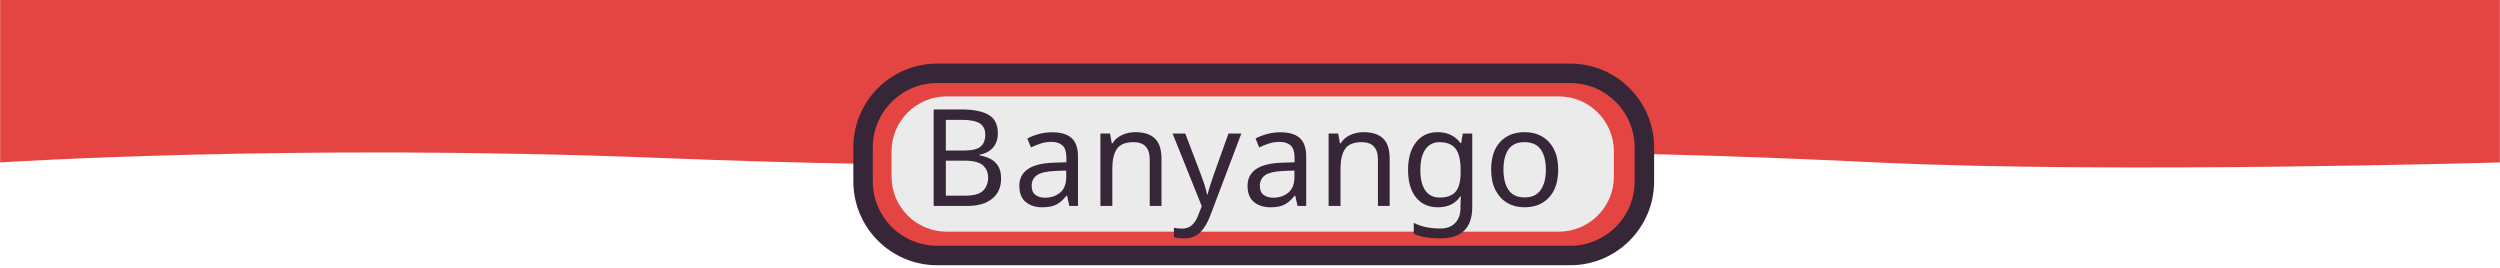
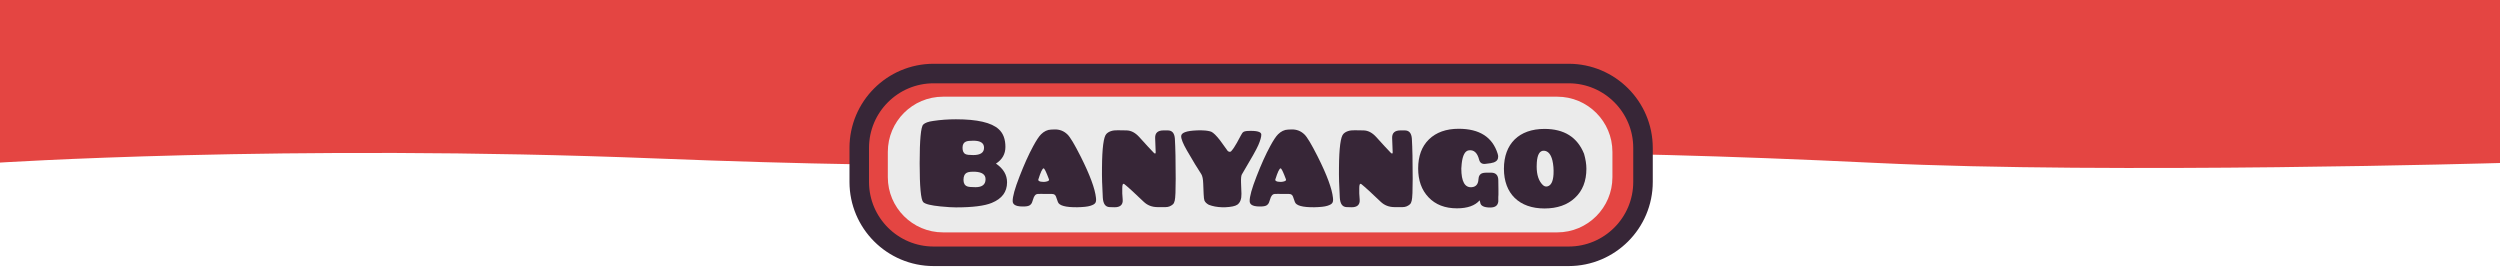
- <svg xmlns="http://www.w3.org/2000/svg" width="100%" height="100%" viewBox="0 0 1926 206" version="1.1" xml:space="preserve" style="fill-rule:evenodd;clip-rule:evenodd;stroke-linecap:round;stroke-linejoin:round;stroke-miterlimit:1.5;">
+ <svg xmlns="http://www.w3.org/2000/svg" width="100%" height="100%" viewBox="0 0 1920 205" version="1.1" xml:space="preserve" style="fill-rule:evenodd;clip-rule:evenodd;stroke-linecap:round;stroke-linejoin:round;stroke-miterlimit:1.5;">
  <g>
-     <path d="M1925.92,-69.238l-1925.81,0l0,194.395c0,0 223.442,-14.764 509.285,-3.44c462.963,18.343 456.251,-19.764 937.084,3.44c180.252,8.698 479.441,0 479.441,0l0,-194.395Z" style="fill:#e44542;" />
    <g>
-       <path d="M1266.83,113.591c0,-31.521 -25.591,-57.112 -57.112,-57.112l-487.702,0c-31.52,0 -57.111,25.591 -57.111,57.112l0,26.131c0,31.521 25.591,57.112 57.111,57.112l487.702,0c31.521,0 57.112,-25.591 57.112,-57.112l0,-26.131Z" style="fill:#e44542;" />
+       <path d="M1920.92,-69.238l-1925.81,0l0,194.395c0,0 223.442,-14.764 509.285,-3.44c462.963,18.343 456.251,-19.764 937.084,3.44c180.252,8.698 479.441,0 479.441,0l0,-194.395Z" style="fill:#e44542;" />
+     </g>
+     <g>
+       <path d="M1261.83,113.591c0,-31.521 -25.591,-57.112 -57.112,-57.112l-487.702,0c-31.52,0 -57.111,25.591 -57.111,57.112l0,26.131c0,31.521 25.591,57.112 57.111,57.112l487.702,0c31.521,0 57.112,-25.591 57.112,-57.112l0,-26.131Z" style="fill:#e44542;" />
      <clipPath id="_clip1">
-         <path d="M1266.83,113.591c0,-31.521 -25.591,-57.112 -57.112,-57.112l-487.702,0c-31.52,0 -57.111,25.591 -57.111,57.112l0,26.131c0,31.521 25.591,57.112 57.111,57.112l487.702,0c31.521,0 57.112,-25.591 57.112,-57.112l0,-26.131Z" />
+         <path d="M1261.83,113.591c0,-31.521 -25.591,-57.112 -57.112,-57.112l-487.702,0c-31.52,0 -57.111,25.591 -57.111,57.112l0,26.131c0,31.521 25.591,57.112 57.111,57.112l487.702,0c31.521,0 57.112,-25.591 57.112,-57.112l0,-26.131Z" />
      </clipPath>
      <g clip-path="url(#_clip1)">
-         <path d="M1243.34,116.662c0,-23.402 -19,-42.402 -42.403,-42.402l-471.687,0c-23.403,0 -42.403,19 -42.403,42.402l0,19.401c0,23.403 19,42.403 42.403,42.403l471.687,0c23.403,0 42.403,-19 42.403,-42.403l0,-19.401Z" style="fill:#ebebeb;" />
+         <path d="M1238.34,116.662c0,-23.402 -19,-42.402 -42.403,-42.402l-471.687,0c-23.403,0 -42.403,19 -42.403,42.402l0,19.401c0,23.403 19,42.403 42.403,42.403l471.687,0c23.403,0 42.403,-19 42.403,-42.403l0,-19.401Z" style="fill:#ebebeb;" />
      </g>
-       <path d="M1266.83,113.591c0,-31.521 -25.591,-57.112 -57.112,-57.112l-487.702,0c-31.52,0 -57.111,25.591 -57.111,57.112l0,26.131c0,31.521 25.591,57.112 57.111,57.112l487.702,0c31.521,0 57.112,-25.591 57.112,-57.112l0,-26.131Z" style="fill:none;stroke:#372637;stroke-width:15px;" />
-       <text x="709.194px" y="158.644px" style="font-family:'Pusab';font-size:104.087px;fill:#372637;">B<tspan x="780.525px 849.121px 910.036px 962.535px 1031.13px 1092.05px 1157.91px " y="158.644px 158.644px 158.644px 158.644px 158.644px 158.644px 158.644px ">anyango</tspan>
-       </text>
+       <path d="M1261.83,113.591c0,-31.521 -25.591,-57.112 -57.112,-57.112l-487.702,0c-31.52,0 -57.111,25.591 -57.111,57.112l0,26.131c0,31.521 25.591,57.112 57.111,57.112l487.702,0c31.521,0 57.112,-25.591 57.112,-57.112l0,-26.131Z" style="fill:none;stroke:#372637;stroke-width:15px;" />
+       <g>
+         <path d="M773.421,140.013c0,-5.725 -2.841,-10.513 -8.522,-14.364c4.84,-3.123 7.259,-7.39 7.259,-12.803c0,-5.933 -1.683,-10.512 -5.155,-13.635c-5.576,-5.1 -16.518,-7.598 -32.825,-7.598c-5.997,0 -11.783,0.416 -17.359,1.249c-3.893,0.52 -6.418,1.457 -7.786,2.81c-1.788,1.769 -2.735,11.762 -2.735,29.769c0,18.007 0.947,27.895 2.735,29.769c1.579,1.561 5.997,2.602 13.362,3.33c5.155,0.521 9.153,0.729 11.783,0.729c12.73,0 21.883,-1.145 27.46,-3.435c7.89,-3.227 11.783,-8.431 11.783,-15.821Zm-33.456,-1.874c0,-2.81 0.841,-4.579 2.63,-5.516c1.262,-0.625 3.366,-0.833 6.418,-0.729c5.26,0.312 7.89,2.186 7.89,5.725c0,4.059 -2.525,6.141 -7.68,6.141c-3.262,0 -5.366,-0.208 -6.418,-0.624c-1.893,-0.729 -2.84,-2.394 -2.84,-4.997Zm7.575,-30.081c5.47,0 8.206,1.77 8.206,5.413c0,3.747 -2.736,5.621 -8.312,5.621c-2.945,0 -4.944,-0.209 -5.891,-0.729c-1.578,-0.729 -2.315,-2.394 -2.315,-4.892c0,-2.394 0.842,-3.955 2.525,-4.684c1.052,-0.52 2.946,-0.729 5.787,-0.729Z" style="fill:#372637;fill-rule:nonzero;" />
+         <path d="M807.193,99.523c-2.841,0.104 -5.366,1.353 -7.681,3.643c-1.578,1.562 -3.577,4.58 -5.996,9.056c-3.577,6.557 -7.049,14.364 -10.521,23.315c-3.577,9.16 -5.366,15.509 -5.261,19.048c0.106,3.019 3.262,4.268 9.574,3.955c2.104,-0.104 3.577,-0.624 4.314,-1.561c0.631,-0.52 1.262,-1.874 1.788,-3.851c0.737,-2.706 1.894,-4.06 3.577,-4.164c2.315,-0.104 3.893,-0.104 4.84,0l6.102,0c1.578,0 2.525,0.625 3.051,1.978l1.473,4.163c0.947,2.811 5.997,4.164 14.94,4.06c4.524,-0.104 7.89,-0.416 10.1,-1.145c3.787,-1.249 4.629,-2.394 4.208,-6.141c-0.736,-6.974 -4.629,-17.487 -11.678,-31.538c-4.735,-9.368 -8.101,-15.093 -10.311,-17.175c-2.735,-2.602 -5.996,-3.851 -9.784,-3.747l-2.735,0.104Zm-5.682,29.769c0.632,0 1.999,2.81 4.104,8.431c0.315,0.729 -0.316,1.353 -1.789,1.665c-0.842,0.209 -1.578,0.313 -2.209,0.313c-1.789,0 -2.946,-0.209 -3.683,-0.729c-0.526,-0.312 -0.631,-0.624 -0.526,-1.041c1.789,-5.725 3.157,-8.639 4.103,-8.639Z" style="fill:#372637;fill-rule:nonzero;" />
+         <path d="M902.301,106.497c-0.316,-4.268 -2.104,-6.349 -5.471,-6.349l-3.261,0c-4.419,0 -6.523,1.977 -6.418,5.829c0.316,6.973 0.421,10.721 0.421,11.137c-0.105,0.52 -0.211,0.833 -0.526,0.833c-0.211,0 -0.632,-0.313 -1.263,-0.937c-2.314,-2.394 -5.891,-6.245 -10.836,-11.762c-3.051,-3.331 -6.208,-4.996 -9.679,-5.1l-6.734,-0.104c-3.998,-0.104 -6.943,0.832 -8.837,2.81c-2.104,2.186 -3.262,10.721 -3.367,25.813c-0.105,6.766 0.105,14.573 0.631,23.212c0.316,4.684 1.999,7.078 5.261,7.182l3.577,0.104c4.313,0.104 6.838,-1.77 6.418,-6.037c-0.211,-1.978 -0.316,-3.539 -0.316,-4.58l0,-3.851c0,-2.394 0.316,-3.539 0.947,-3.539c0.21,0 0.421,0.104 0.736,0.312c2.63,2.082 7.575,6.558 14.835,13.531c2.84,2.707 6.417,4.06 10.52,4.06l6.313,0c2.104,0 3.893,-0.729 5.471,-2.082c0.736,-0.624 1.157,-1.561 1.473,-2.914c0.526,-2.186 0.736,-7.807 0.736,-16.758c0,-13.532 -0.21,-23.836 -0.631,-30.81Z" style="fill:#372637;fill-rule:nonzero;" />
+         <path d="M924.395,149.068c0.105,2.499 0.315,4.164 0.631,4.997c0.526,1.145 1.578,2.29 3.367,3.226c3.051,1.145 6.312,1.77 9.994,1.874l2.736,0c4.418,-0.208 7.47,-0.833 9.153,-1.978c2.209,-1.561 3.261,-4.371 3.156,-8.431l-0.316,-8.535c-0.105,-3.227 0.106,-5.308 0.632,-6.245c7.259,-12.178 11.467,-19.672 12.625,-22.483c1.578,-3.643 2.314,-6.349 2.314,-8.119c0,-2.185 -3.472,-3.122 -10.415,-2.81c-1.789,0.104 -3.051,0.416 -3.788,1.145c-0.315,0.208 -1.894,2.81 -4.524,7.911c-1.473,2.706 -2.946,4.892 -4.524,6.661c-0.315,0.208 -0.736,0.312 -1.052,0.312c-0.421,0 -0.947,-0.208 -1.473,-0.624c-1.999,-2.706 -3.892,-5.413 -5.786,-8.015c-2.946,-3.851 -5.261,-6.037 -6.839,-6.765c-1.367,-0.521 -3.472,-0.937 -6.417,-1.041c-1.368,-0.104 -3.051,-0.104 -4.84,0c-7.891,0.312 -11.889,1.769 -11.889,4.475c0,2.186 1.473,5.829 4.419,10.93c4.524,7.806 8.206,13.947 11.047,18.215c0.842,1.353 1.368,3.747 1.473,7.39c0.21,3.539 0.316,6.141 0.316,7.91Z" style="fill:#372637;fill-rule:nonzero;" />
+         <path d="M989.203,99.523c-2.841,0.104 -5.366,1.353 -7.68,3.643c-1.578,1.562 -3.577,4.58 -5.997,9.056c-3.577,6.557 -7.049,14.364 -10.521,23.315c-3.577,9.16 -5.366,15.509 -5.26,19.048c0.105,3.019 3.261,4.268 9.574,3.955c2.104,-0.104 3.577,-0.624 4.313,-1.561c0.631,-0.52 1.263,-1.874 1.789,-3.851c0.736,-2.706 1.893,-4.06 3.577,-4.164c2.314,-0.104 3.892,-0.104 4.839,0l6.102,0c1.578,0 2.525,0.625 3.051,1.978l1.473,4.163c0.947,2.811 5.997,4.164 14.94,4.06c4.524,-0.104 7.89,-0.416 10.1,-1.145c3.787,-1.249 4.629,-2.394 4.208,-6.141c-0.736,-6.974 -4.629,-17.487 -11.678,-31.538c-4.734,-9.368 -8.101,-15.093 -10.31,-17.175c-2.736,-2.602 -5.997,-3.851 -9.785,-3.747l-2.735,0.104Zm-5.681,29.769c0.631,0 1.999,2.81 4.103,8.431c0.315,0.729 -0.316,1.353 -1.789,1.665c-0.841,0.209 -1.578,0.313 -2.209,0.313c-1.789,0 -2.946,-0.209 -3.682,-0.729c-0.526,-0.312 -0.632,-0.624 -0.526,-1.041c1.788,-5.725 3.156,-8.639 4.103,-8.639Z" style="fill:#372637;fill-rule:nonzero;" />
+         <path d="M1084.31,106.497c-0.316,-4.268 -2.104,-6.349 -5.471,-6.349l-3.261,0c-4.419,0 -6.523,1.977 -6.418,5.829c0.316,6.973 0.421,10.721 0.421,11.137c-0.105,0.52 -0.21,0.833 -0.526,0.833c-0.21,0 -0.631,-0.313 -1.263,-0.937c-2.314,-2.394 -5.891,-6.245 -10.836,-11.762c-3.051,-3.331 -6.207,-4.996 -9.679,-5.1l-6.733,-0.104c-3.998,-0.104 -6.944,0.832 -8.838,2.81c-2.104,2.186 -3.261,10.721 -3.367,25.813c-0.105,6.766 0.106,14.573 0.632,23.212c0.315,4.684 1.999,7.078 5.26,7.182l3.577,0.104c4.314,0.104 6.839,-1.77 6.418,-6.037c-0.211,-1.978 -0.316,-3.539 -0.316,-4.58l0,-3.851c0,-2.394 0.316,-3.539 0.947,-3.539c0.21,0 0.421,0.104 0.736,0.312c2.631,2.082 7.575,6.558 14.835,13.531c2.84,2.707 6.418,4.06 10.521,4.06l6.312,0c2.104,0 3.893,-0.729 5.471,-2.082c0.736,-0.624 1.157,-1.561 1.473,-2.914c0.526,-2.186 0.736,-7.807 0.736,-16.758c0,-13.532 -0.21,-23.836 -0.631,-30.81Z" style="fill:#372637;fill-rule:nonzero;" />
+         <path d="M1145.54,132.623c-3.577,-0.104 -5.891,0 -6.838,0.312c-1.999,0.52 -3.156,2.186 -3.262,4.892c-0.21,3.643 -1.893,5.621 -5.05,5.933c-5.365,0.52 -8.101,-4.268 -8.101,-14.364c0,-0.729 0.105,-2.082 0.316,-3.955c0.736,-6.245 2.525,-9.576 5.471,-9.993c3.892,-0.52 6.523,1.874 7.89,7.182c0.632,2.394 2.21,3.539 4.84,3.227c3.261,-0.312 5.366,-0.728 6.523,-1.145c2.209,-0.832 3.261,-2.29 3.261,-4.371c0,-0.729 -0.105,-1.458 -0.421,-2.394c-3.997,-12.699 -13.992,-19.048 -29.879,-19.048c-9.574,0 -17.254,2.706 -22.83,8.118c-5.576,5.413 -8.311,12.907 -8.311,22.379c0,9.16 2.63,16.55 7.996,22.171c5.365,5.62 12.625,8.431 21.778,8.431c8.101,0 13.887,-2.082 17.464,-6.142l0.421,1.666c0.316,2.602 2.946,3.851 7.68,3.851c3.893,0 5.892,-1.561 6.208,-4.684l0,-3.331c0.105,-0.52 0.105,-1.145 0.105,-1.769l0,-3.851c-0.105,-4.684 -0.105,-7.182 -0.105,-7.495c-0.106,-3.643 -1.894,-5.516 -5.156,-5.62Z" style="fill:#372637;fill-rule:nonzero;" />
+         <path d="M1218.35,129.604c0,-3.539 -0.631,-7.39 -1.788,-11.449c-5.155,-12.803 -15.255,-19.152 -30.405,-19.152c-19.464,0 -31.142,11.345 -31.142,30.601c0,19.152 11.783,30.498 31.142,30.498c9.784,0 17.569,-2.707 23.356,-8.119c5.892,-5.413 8.837,-12.907 8.837,-22.379Zm-29.879,13.532c-1.367,0.312 -2.525,0 -3.682,-1.145c-3.051,-3.019 -4.629,-7.703 -4.629,-14.052c0,-0.937 0,-1.978 0.105,-3.123c0.421,-6.245 2.315,-9.263 5.576,-9.055c3.051,0.208 5.26,2.706 6.418,7.494c0.736,3.227 1.052,6.766 0.841,10.617c-0.315,5.516 -1.893,8.535 -4.629,9.264Z" style="fill:#372637;fill-rule:nonzero;" />
+       </g>
    </g>
  </g>
</svg>
